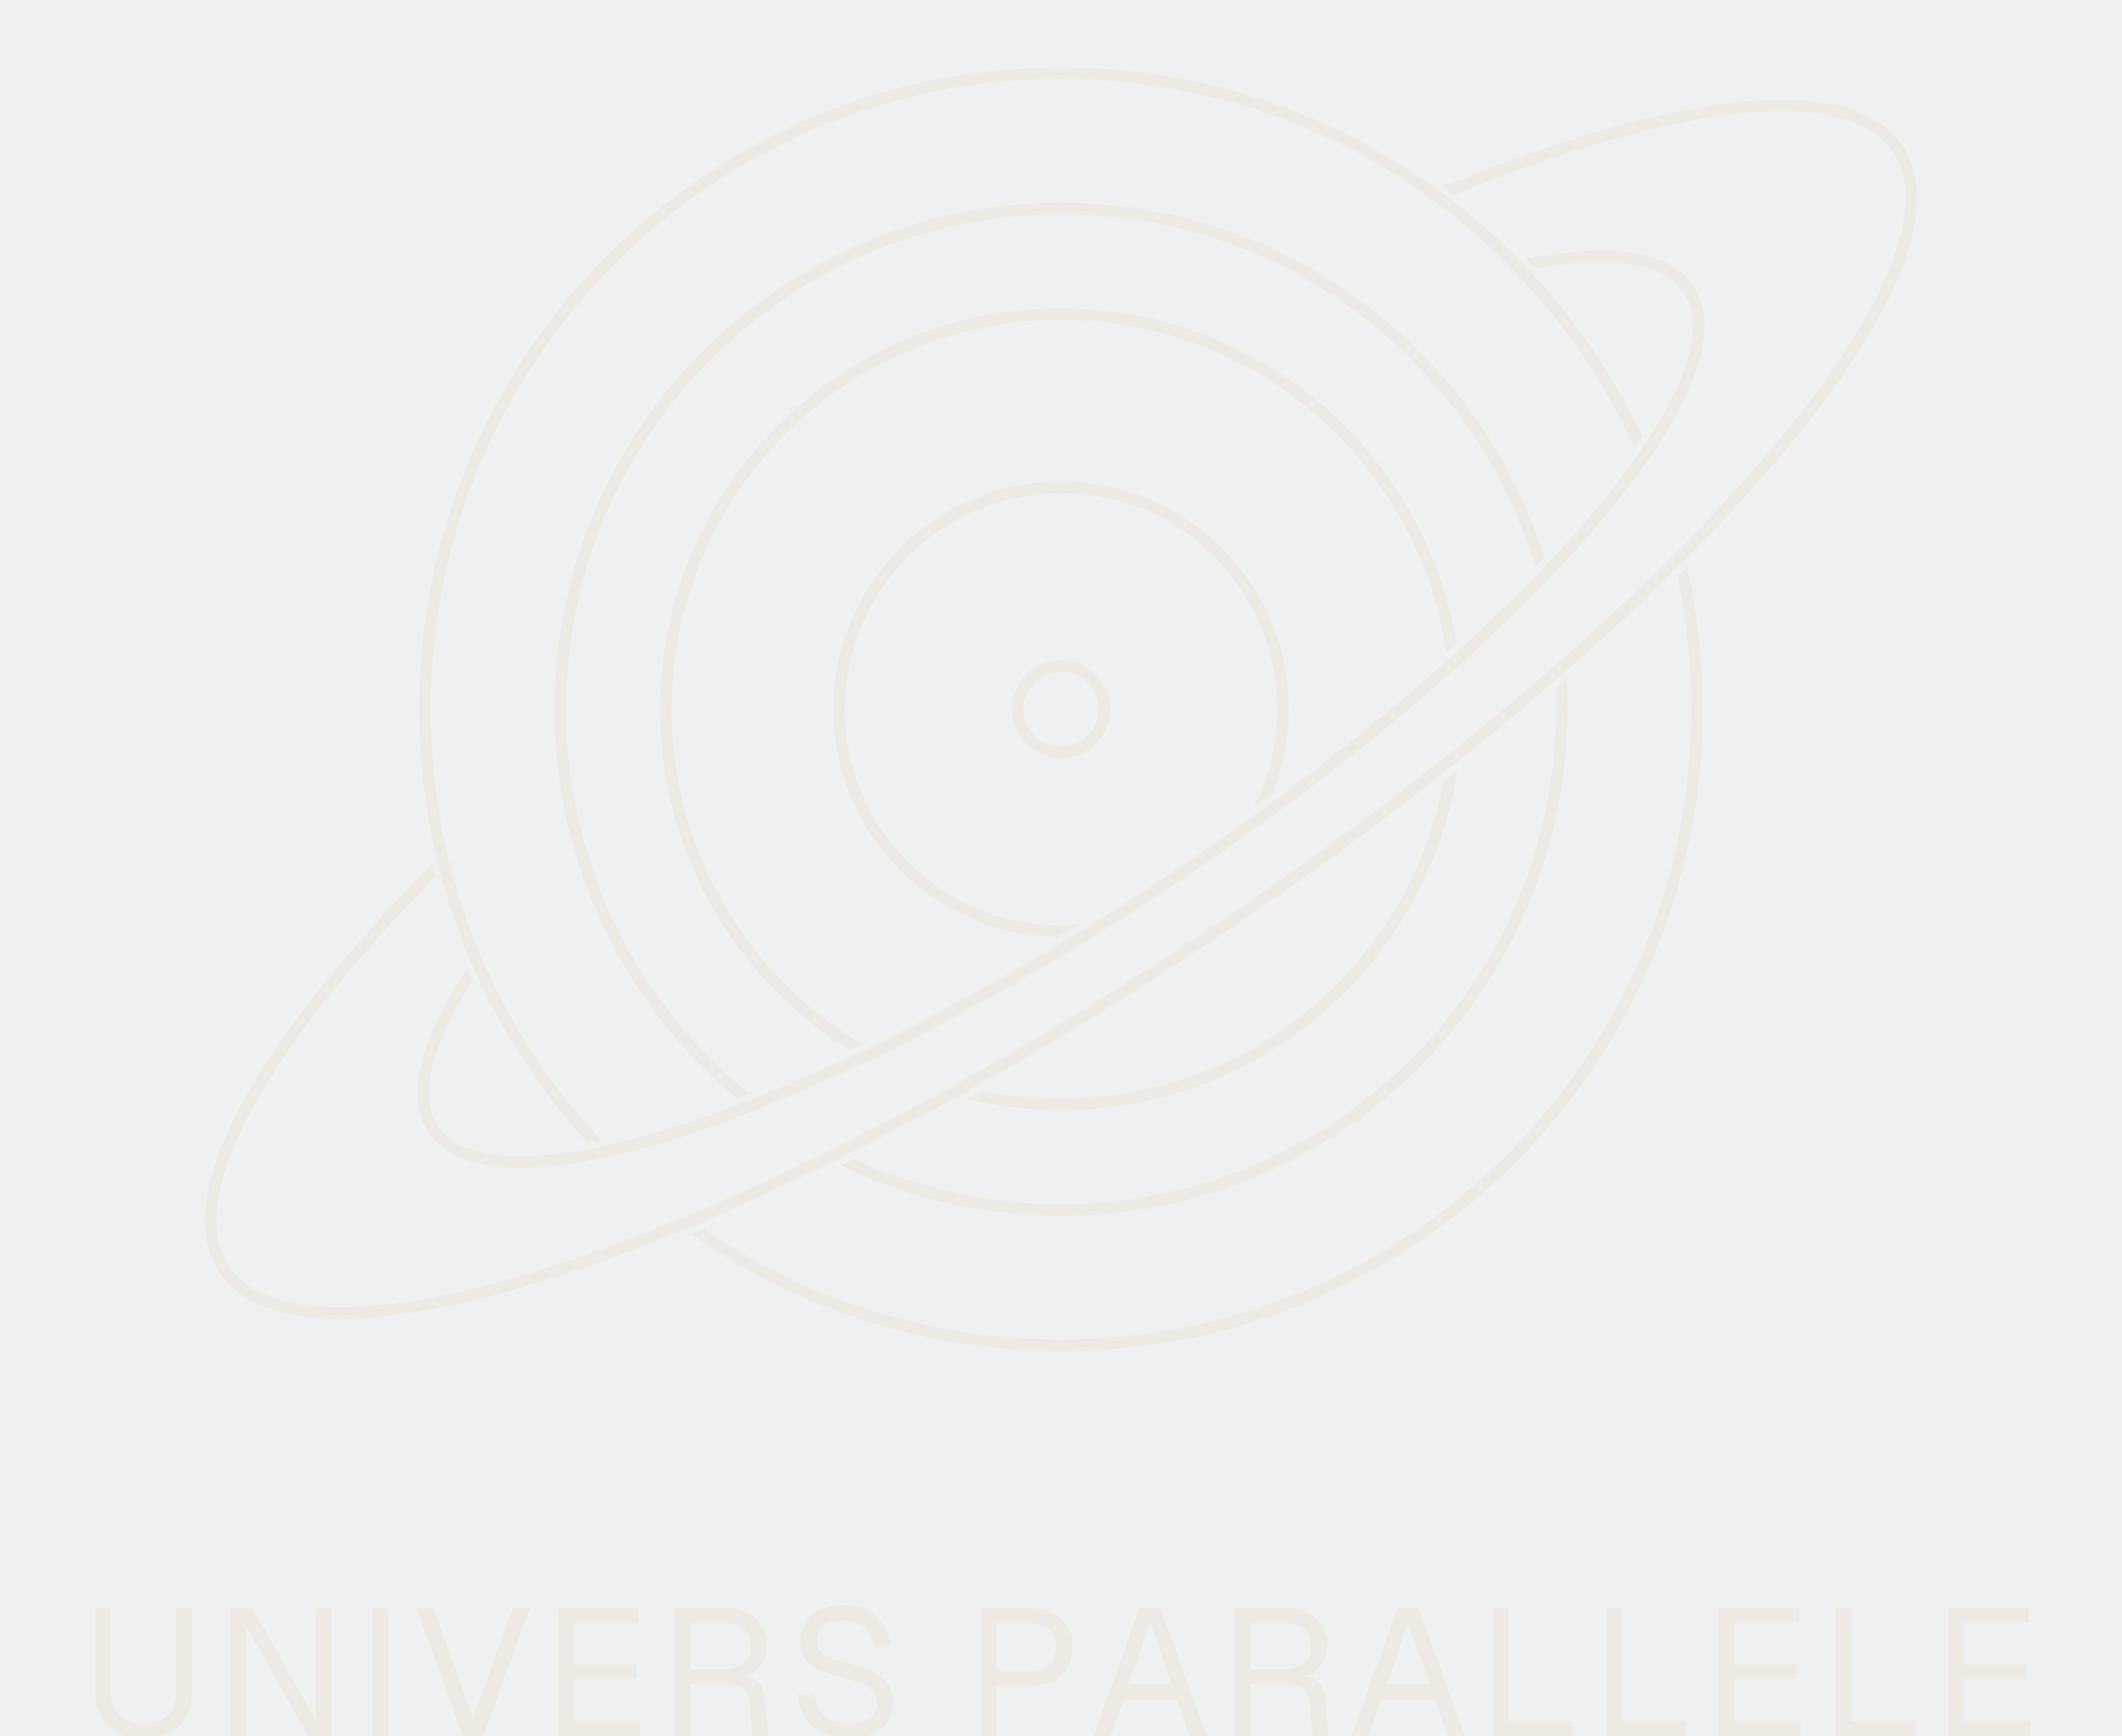
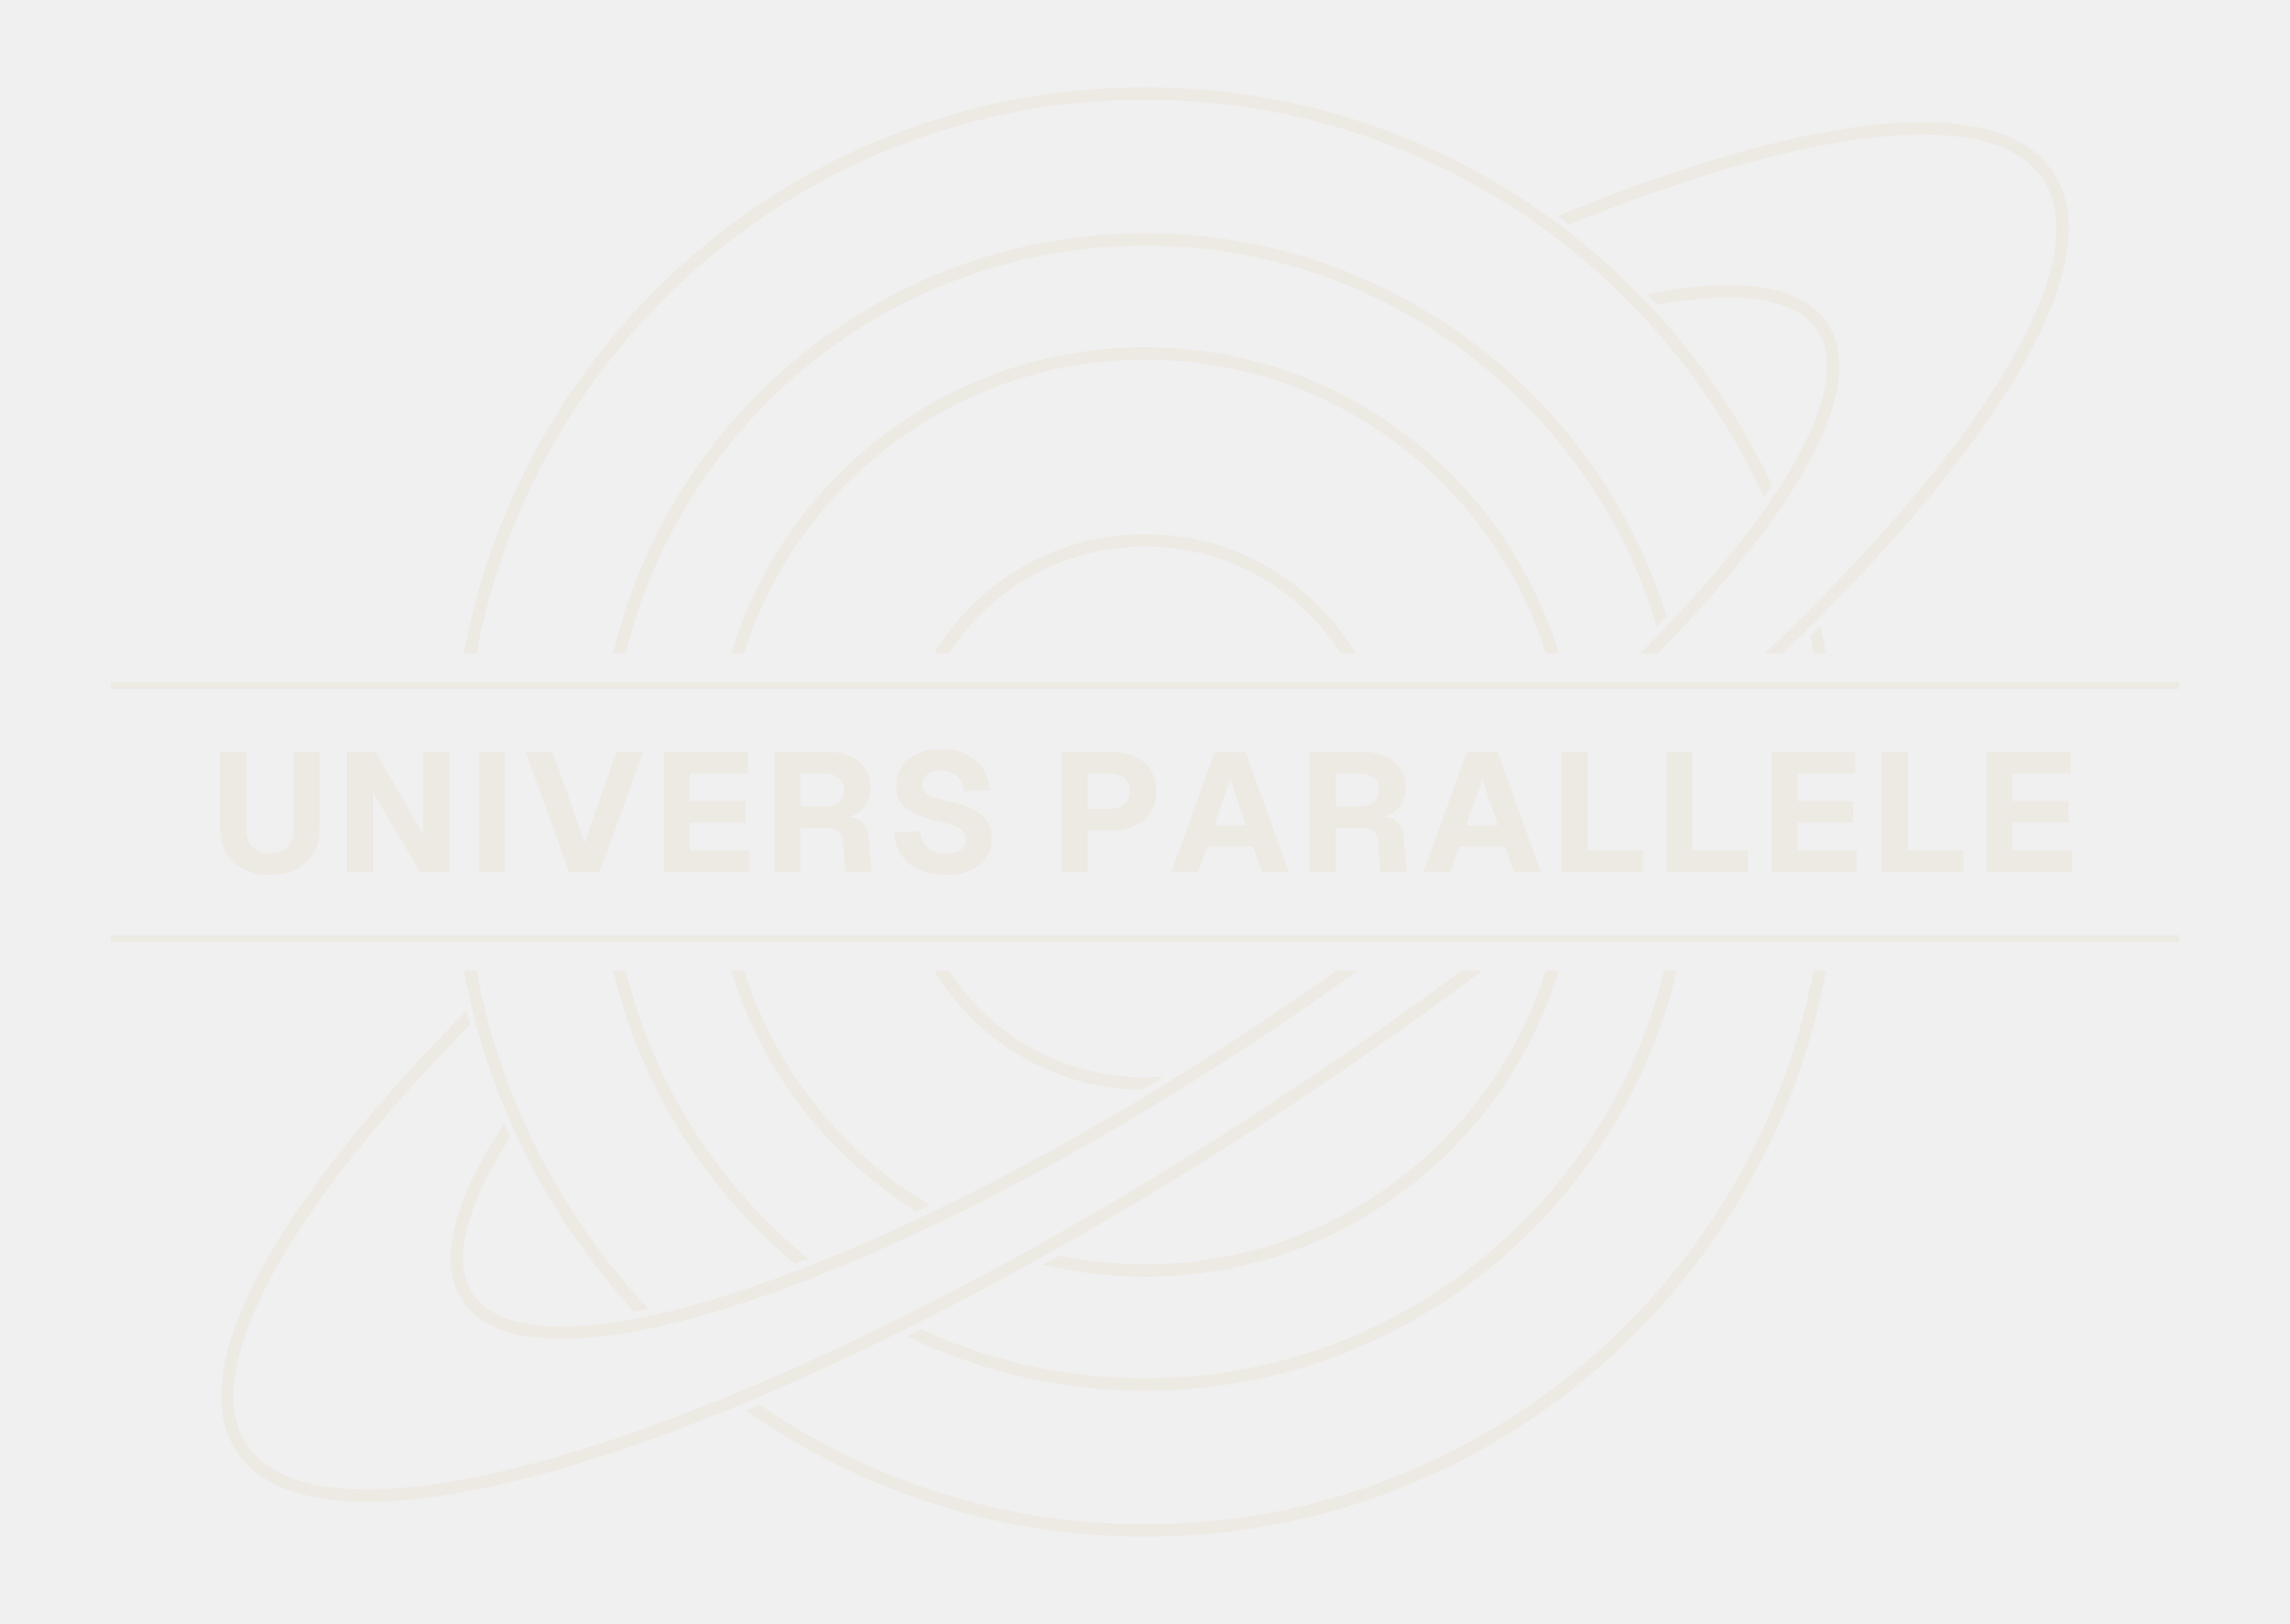
- <svg xmlns="http://www.w3.org/2000/svg" viewBox="-392 -262 784 641" width="784" height="641" role="img" aria-label="Univers Parallele">
+ <svg xmlns="http://www.w3.org/2000/svg" viewBox="-392 -278 784 556" width="784" height="556" role="img" aria-label="Univers Parallele">
  <defs>
-     <clipPath id="ulf-avant">
+     <clipPath id="u1s-avant">
      <rect x="-500" y="0" width="1000" height="300" />
    </clipPath>
-     <clipPath id="ulf-disque">
+     <clipPath id="u1s-disque">
      <circle r="235.0" />
    </clipPath>
-     <clipPath id="ulf-arriere">
+     <clipPath id="u1s-arriere">
      <rect x="-500" y="-300" width="1000" height="300" />
    </clipPath>
-     <mask id="ulf-hors-disque" maskUnits="userSpaceOnUse" x="-600" y="-600" width="1200" height="1200">
+     <mask id="u1s-hors-disque" maskUnits="userSpaceOnUse" x="-600" y="-600" width="1200" height="1200">
      <rect x="-600" y="-600" width="1200" height="1200" fill="#fff" />
      <circle r="239.2" fill="#000" />
    </mask>
-     <mask id="ulf-sous-anneau" maskUnits="userSpaceOnUse" x="-600" y="-600" width="1200" height="1200">
+     <mask id="u1s-sous-anneau" maskUnits="userSpaceOnUse" x="-600" y="-600" width="1200" height="1200">
      <rect x="-600" y="-600" width="1200" height="1200" fill="#fff" />
      <g>
        <g transform="rotate(-33.8)">
-           <g clip-path="url(#ulf-avant)">
+           <g clip-path="url(#u1s-avant)">
            <path d="M-372 0 A372 100 0 1 0 372 0 A372 100 0 1 0 -372 0Z M-279 0 A279 75 0 1 0 279 0 A279 75 0 1 0 -279 0Z" fill="#000" fill-rule="evenodd" stroke="#000" stroke-width="9.2" />
          </g>
        </g>
      </g>
    </mask>
+     <mask id="u1-haut" maskUnits="userSpaceOnUse" x="-900" y="-900" width="1800" height="1800">
+       <g fill="#fff">
+         <rect x="-900" y="-900" width="1800" height="856.7" />
+       </g>
+     </mask>
+     <mask id="u1-bas" maskUnits="userSpaceOnUse" x="-900" y="-900" width="1800" height="1800">
+       <g fill="#fff">
+         <rect x="-900" y="43.3" width="1800" height="856.7" />
+       </g>
+     </mask>
  </defs>
-   <g fill="none" stroke="#EDE9E3" stroke-width="4.2">
-     <g mask="url(#ulf-sous-anneau)">
-       <circle r="235" />
-       <circle r="185" />
-       <circle r="146" />
-       <circle r="82" />
-       <circle r="16" />
-     </g>
-     <g mask="url(#ulf-hors-disque)">
-       <g>
-         <g transform="rotate(-33.8)">
-           <g clip-path="url(#ulf-arriere)">
-             <path d="M-372 0 A372 100 0 1 0 372 0 A372 100 0 1 0 -372 0Z" />
-             <path d="M-279 0 A279 75 0 1 0 279 0 A279 75 0 1 0 -279 0Z" />
+   <g transform="translate(0 -11)">
+     <g mask="url(#u1-haut)">
+       <g fill="none" stroke="#EDE9E3" stroke-width="4.2">
+         <g mask="url(#u1s-sous-anneau)">
+           <circle r="235" />
+           <circle r="185" />
+           <circle r="146" />
+           <circle r="82" />
+           <circle r="16" />
+         </g>
+         <g mask="url(#u1s-hors-disque)">
+           <g>
+             <g transform="rotate(-33.8)">
+               <g clip-path="url(#u1s-arriere)">
+                 <path d="M-372 0 A372 100 0 1 0 372 0 A372 100 0 1 0 -372 0Z" />
+                 <path d="M-279 0 A279 75 0 1 0 279 0 A279 75 0 1 0 -279 0Z" />
+               </g>
+             </g>
+           </g>
+         </g>
+         <g>
+           <g transform="rotate(-33.8)">
+             <g clip-path="url(#u1s-avant)">
+               <path d="M-372 0 A372 100 0 1 0 372 0 A372 100 0 1 0 -372 0Z" />
+               <path d="M-279 0 A279 75 0 1 0 279 0 A279 75 0 1 0 -279 0Z" />
+             </g>
          </g>
        </g>
      </g>
    </g>
-     <g>
-       <g transform="rotate(-33.8)">
-         <g clip-path="url(#ulf-avant)">
-           <path d="M-372 0 A372 100 0 1 0 372 0 A372 100 0 1 0 -372 0Z" />
-           <path d="M-279 0 A279 75 0 1 0 279 0 A279 75 0 1 0 -279 0Z" />
+   </g>
+   <g transform="translate(0 11)">
+     <g mask="url(#u1-bas)">
+       <g fill="none" stroke="#EDE9E3" stroke-width="4.2">
+         <g mask="url(#u1s-sous-anneau)">
+           <circle r="235" />
+           <circle r="185" />
+           <circle r="146" />
+           <circle r="82" />
+           <circle r="16" />
+         </g>
+         <g mask="url(#u1s-hors-disque)">
+           <g>
+             <g transform="rotate(-33.8)">
+               <g clip-path="url(#u1s-arriere)">
+                 <path d="M-372 0 A372 100 0 1 0 372 0 A372 100 0 1 0 -372 0Z" />
+                 <path d="M-279 0 A279 75 0 1 0 279 0 A279 75 0 1 0 -279 0Z" />
+               </g>
+             </g>
+           </g>
+         </g>
+         <g>
+           <g transform="rotate(-33.8)">
+             <g clip-path="url(#u1s-avant)">
+               <path d="M-372 0 A372 100 0 1 0 372 0 A372 100 0 1 0 -372 0Z" />
+               <path d="M-279 0 A279 75 0 1 0 279 0 A279 75 0 1 0 -279 0Z" />
+             </g>
+           </g>
        </g>
      </g>
    </g>
  </g>
-   <path fill="#EDE9E3" transform="translate(-361.9 332.0) scale(0.06666)" d="M345.0 726.0Q263.0 726.0 202.5 694.0Q142.0 662.0 109.5 602.5Q77.0 543.0 77.0 462.0V0.0H163.0V462.0Q163.0 548.0 210.5 595.0Q258.0 642.0 345.0 642.0Q431.0 642.0 478.5 595.0Q526.0 548.0 526.0 462.0V0.0H612.0V462.0Q612.0 543.0 579.5 602.5Q547.0 662.0 487.0 694.0Q427.0 726.0 345.0 726.0Z M826.0 710.0V0.0H948.0L1299.0 624.0V0.0H1385.0V710.0H1257.0L912.0 98.0V710.0Z M1614.0 710.0V0.0H1700.0V710.0Z M2114.0 710.0 1857.0 0.0H1951.0L2171.0 616.0L2390.0 0.0H2484.0L2227.0 710.0Z M2641.0 710.0V0.0H3087.0V84.0H2727.0V313.0H3075.0V395.0H2727.0V626.0H3095.0V710.0Z M3289.0 710.0V0.0H3558.0Q3633.0 0.0 3687.0 26.0Q3741.0 52.0 3770.5 100.5Q3800.0 149.0 3800.0 215.0Q3800.0 263.0 3777.5 300.5Q3755.0 338.0 3720.0 360.0Q3685.0 382.0 3647.0 384.0L3641.0 375.0Q3706.0 375.0 3743.5 405.0Q3781.0 435.0 3787.0 501.0L3807.0 710.0H3720.0L3702.0 510.0Q3698.0 466.0 3670.5 445.0Q3643.0 424.0 3581.0 424.0H3375.0V710.0ZM3375.0 340.0H3569.0Q3634.0 340.0 3672.0 307.0Q3710.0 274.0 3710.0 213.0Q3710.0 151.0 3671.0 117.5Q3632.0 84.0 3558.0 84.0H3375.0Z M4250.0 726.0Q4168.0 726.0 4107.0 695.0Q4046.0 664.0 4010.5 609.5Q3975.0 555.0 3969.0 483.0L4059.0 477.0Q4066.0 530.0 4090.0 567.0Q4114.0 604.0 4154.5 623.0Q4195.0 642.0 4252.0 642.0Q4302.0 642.0 4337.0 629.0Q4372.0 616.0 4390.5 591.0Q4409.0 566.0 4409.0 530.0Q4409.0 497.0 4393.5 471.5Q4378.0 446.0 4334.5 424.5Q4291.0 403.0 4206.0 382.0Q4124.0 361.0 4075.5 336.0Q4027.0 311.0 4005.5 275.0Q3984.0 239.0 3984.0 186.0Q3984.0 126.0 4012.5 80.5Q4041.0 35.0 4094.0 9.5Q4147.0 -16.0 4220.0 -16.0Q4298.0 -16.0 4354.0 13.5Q4410.0 43.0 4443.0 94.0Q4476.0 145.0 4484.0 210.0L4394.0 216.0Q4388.0 173.0 4366.5 139.5Q4345.0 106.0 4308.0 87.0Q4271.0 68.0 4218.0 68.0Q4152.0 68.0 4113.0 99.5Q4074.0 131.0 4074.0 182.0Q4074.0 215.0 4089.5 236.5Q4105.0 258.0 4145.0 274.5Q4185.0 291.0 4260.0 310.0Q4349.0 332.0 4401.5 362.5Q4454.0 393.0 4476.5 433.0Q4499.0 473.0 4499.0 524.0Q4499.0 586.0 4467.0 631.5Q4435.0 677.0 4379.0 701.5Q4323.0 726.0 4250.0 726.0Z M4986.0 710.0V0.0H5241.0Q5360.0 0.0 5426.0 57.0Q5492.0 114.0 5492.0 215.0Q5492.0 283.0 5462.0 332.5Q5432.0 382.0 5376.0 408.0Q5320.0 434.0 5241.0 434.0H5072.0V710.0ZM5072.0 350.0H5241.0Q5321.0 350.0 5361.5 316.0Q5402.0 282.0 5402.0 215.0Q5402.0 150.0 5361.5 117.0Q5321.0 84.0 5241.0 84.0H5072.0Z M5609.0 710.0 5865.0 0.0H5981.0L6237.0 710.0H6143.0L6072.0 508.0H5774.0L5703.0 710.0ZM5803.0 424.0H6043.0L5923.0 75.0Z M6394.0 710.0V0.0H6663.0Q6738.0 0.0 6792.0 26.0Q6846.0 52.0 6875.5 100.5Q6905.0 149.0 6905.0 215.0Q6905.0 263.0 6882.5 300.5Q6860.0 338.0 6825.0 360.0Q6790.0 382.0 6752.0 384.0L6746.0 375.0Q6811.0 375.0 6848.5 405.0Q6886.0 435.0 6892.0 501.0L6912.0 710.0H6825.0L6807.0 510.0Q6803.0 466.0 6775.5 445.0Q6748.0 424.0 6686.0 424.0H6480.0V710.0ZM6480.0 340.0H6674.0Q6739.0 340.0 6777.0 307.0Q6815.0 274.0 6815.0 213.0Q6815.0 151.0 6776.0 117.5Q6737.0 84.0 6663.0 84.0H6480.0Z M7039.0 710.0 7295.0 0.0H7411.0L7667.0 710.0H7573.0L7502.0 508.0H7204.0L7133.0 710.0ZM7233.0 424.0H7473.0L7353.0 75.0Z M7824.0 710.0V0.0H7910.0V670.0L7867.0 626.0H8265.0V710.0Z M8449.0 710.0V0.0H8535.0V670.0L8492.0 626.0H8890.0V710.0Z M9074.0 710.0V0.0H9520.0V84.0H9160.0V313.0H9508.0V395.0H9160.0V626.0H9528.0V710.0Z M9722.0 710.0V0.0H9808.0V670.0L9765.0 626.0H10163.0V710.0Z M10347.0 710.0V0.0H10793.0V84.0H10433.0V313.0H10781.0V395.0H10433.0V626.0H10801.0V710.0Z" />
+   <g stroke="#EDE9E3" stroke-width="2.31">
+     <line x1="-354.0" y1="-43.3" x2="354.0" y2="-43.3" />
+     <line x1="-354.0" y1="43.3" x2="354.0" y2="43.3" />
+   </g>
+   <path fill="#EDE9E3" transform="translate(-320.0 -20.6) scale(0.05802)" d="M351.6 726.0Q262.3 726.0 196.5 692.8Q130.6 659.6 94.8 598.3Q59.0 537.0 59.0 453.6V0.0H211.0V453.6Q211.0 522.7 247.4 560.4Q283.8 598.2 351.6 598.2Q419.6 598.2 456.0 560.4Q492.4 522.7 492.4 453.6V0.0H644.4V453.6Q644.4 537.0 608.6 598.3Q572.8 659.6 507.1 692.8Q441.4 726.0 351.6 726.0Z M807.0 710.0V0.0H974.6L1257.2 489.6V0.0H1409.2V710.0H1239.2L959.0 237.2V710.0Z M1587.0 710.0V0.0H1739.0V710.0Z M2118.2 710.0 1861.8 0.0H2019.4L2208.2 539.2L2396.6 0.0H2554.2L2296.6 710.0Z M2677.0 710.0V0.0H3171.0V127.8H2829.0V290.8H3159.0V417.2H2829.0V582.2H3179.0V710.0Z M3329.0 710.0V0.0H3640.0Q3718.0 0.0 3775.3 26.0Q3832.6 52.0 3863.9 99.6Q3895.2 147.2 3895.2 212.0Q3895.2 261.2 3874.8 299.3Q3854.4 337.4 3818.8 361.2Q3783.2 385.0 3737.4 391.2L3733.8 381.6Q3804.8 381.6 3842.0 412.5Q3879.2 443.4 3884.0 506.4L3901.6 710.0H3746.8L3733.6 530.4Q3730.8 489.4 3708.4 469.9Q3686.0 450.4 3632.4 450.4H3481.0V710.0ZM3481.0 322.6H3622.8Q3678.2 322.6 3708.7 297.1Q3739.2 271.6 3739.2 225.0Q3739.2 177.4 3708.3 152.6Q3677.4 127.8 3618.4 127.8H3481.0Z M4336.6 726.0Q4245.0 726.0 4179.2 695.0Q4113.4 664.0 4076.4 608.0Q4039.4 552.0 4034.0 476.4L4187.0 468.6Q4192.8 510.8 4211.4 540.3Q4230.0 569.8 4261.5 584.9Q4293.0 600.0 4338.6 600.0Q4376.6 600.0 4403.2 590.9Q4429.8 581.8 4443.8 563.4Q4457.8 545.0 4457.8 518.0Q4457.8 493.4 4445.9 474.5Q4434.0 455.6 4400.1 440.1Q4366.2 424.6 4299.8 409.6Q4208.8 389.2 4153.4 363.3Q4098.0 337.4 4072.9 297.8Q4047.8 258.2 4047.8 198.0Q4047.8 134.4 4079.6 86.2Q4111.4 38.0 4171.0 11.0Q4230.6 -16.0 4313.8 -16.0Q4402.0 -16.0 4462.8 15.0Q4523.6 46.0 4558.1 100.0Q4592.6 154.0 4600.0 224.4L4448.2 231.6Q4444.6 194.6 4427.6 167.4Q4410.6 140.2 4381.7 125.1Q4352.8 110.0 4311.8 110.0Q4260.2 110.0 4230.8 132.8Q4201.4 155.6 4201.4 192.8Q4201.4 219.2 4214.5 236.8Q4227.6 254.4 4259.5 267.0Q4291.4 279.6 4349.0 292.0Q4447.6 311.6 4505.2 342.4Q4562.8 373.2 4587.1 415.0Q4611.4 456.8 4611.4 510.8Q4611.4 577.0 4577.9 625.5Q4544.4 674.0 4482.7 700.0Q4421.0 726.0 4336.6 726.0Z M5025.0 710.0V0.0H5309.4Q5437.4 0.0 5509.7 61.8Q5582.0 123.6 5582.0 231.8Q5582.0 303.4 5549.3 355.9Q5516.6 408.4 5455.5 436.5Q5394.4 464.6 5309.4 464.6H5177.0V710.0ZM5177.0 336.8H5300.4Q5360.0 336.8 5393.0 310.3Q5426.0 283.8 5426.0 231.8Q5426.0 180.6 5393.3 154.2Q5360.6 127.8 5300.4 127.8H5177.0Z M5671.8 710.0 5927.8 0.0H6108.0L6364.0 710.0H6206.4L6154.0 559.0H5881.2L5828.8 710.0ZM5924.0 434.2H6111.8L6018.2 159.6Z M6487.0 710.0V0.0H6798.0Q6876.0 0.0 6933.3 26.0Q6990.6 52.0 7021.9 99.6Q7053.2 147.2 7053.2 212.0Q7053.2 261.2 7032.8 299.3Q7012.4 337.4 6976.8 361.2Q6941.2 385.0 6895.4 391.2L6891.8 381.6Q6962.8 381.6 7000.0 412.5Q7037.2 443.4 7042.0 506.4L7059.6 710.0H6904.8L6891.6 530.4Q6888.8 489.4 6866.4 469.9Q6844.0 450.4 6790.4 450.4H6639.0V710.0ZM6639.0 322.6H6780.8Q6836.2 322.6 6866.7 297.1Q6897.2 271.6 6897.2 225.0Q6897.2 177.4 6866.3 152.6Q6835.4 127.8 6776.4 127.8H6639.0Z M7158.8 710.0 7414.8 0.0H7595.0L7851.0 710.0H7693.4L7641.0 559.0H7368.2L7315.8 710.0ZM7411.0 434.2H7598.8L7505.2 159.6Z M7974.0 710.0V0.0H8126.0V669.4L8041.6 582.2H8453.4V710.0Z M8593.0 710.0V0.0H8745.0V669.4L8660.6 582.2H9072.4V710.0Z M9212.0 710.0V0.0H9706.0V127.8H9364.0V290.8H9694.0V417.2H9364.0V582.2H9714.0V710.0Z M9864.0 710.0V0.0H10016.0V669.4L9931.6 582.2H10343.4V710.0Z M10483.0 710.0V0.0H10977.0V127.8H10635.0V290.8H10965.0V417.2H10635.0V582.2H10985.0V710.0Z" />
</svg>
